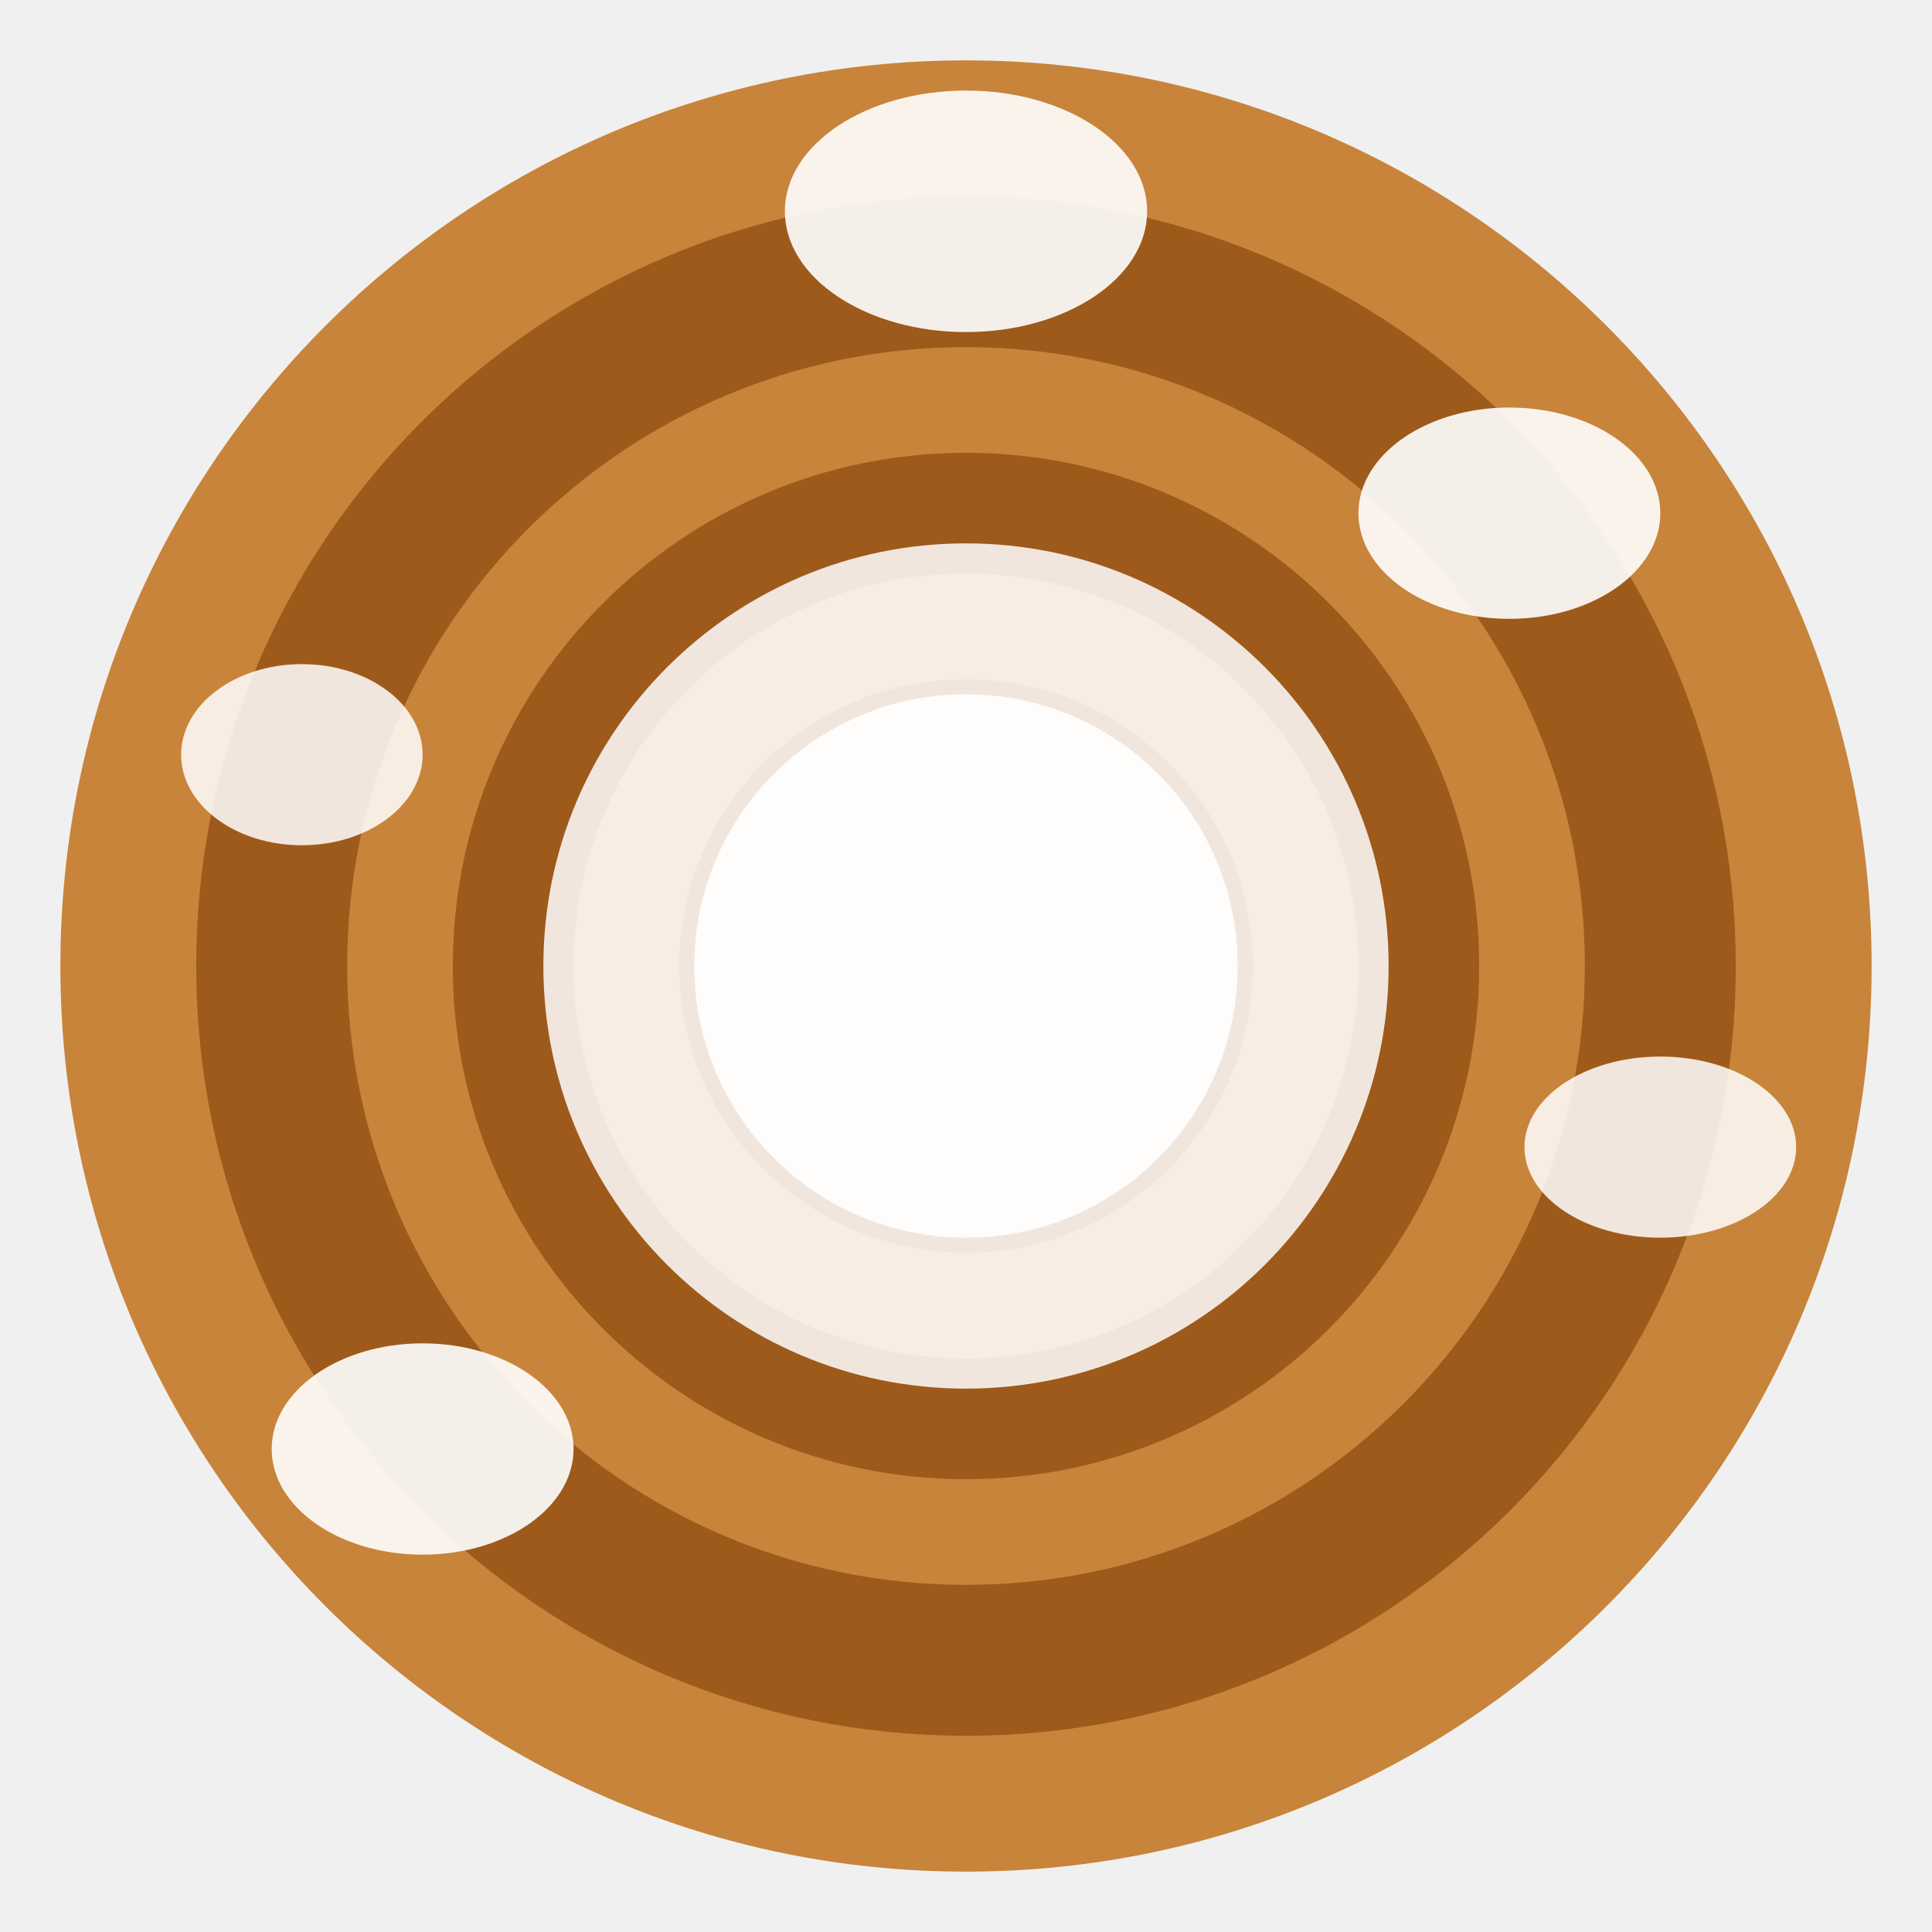
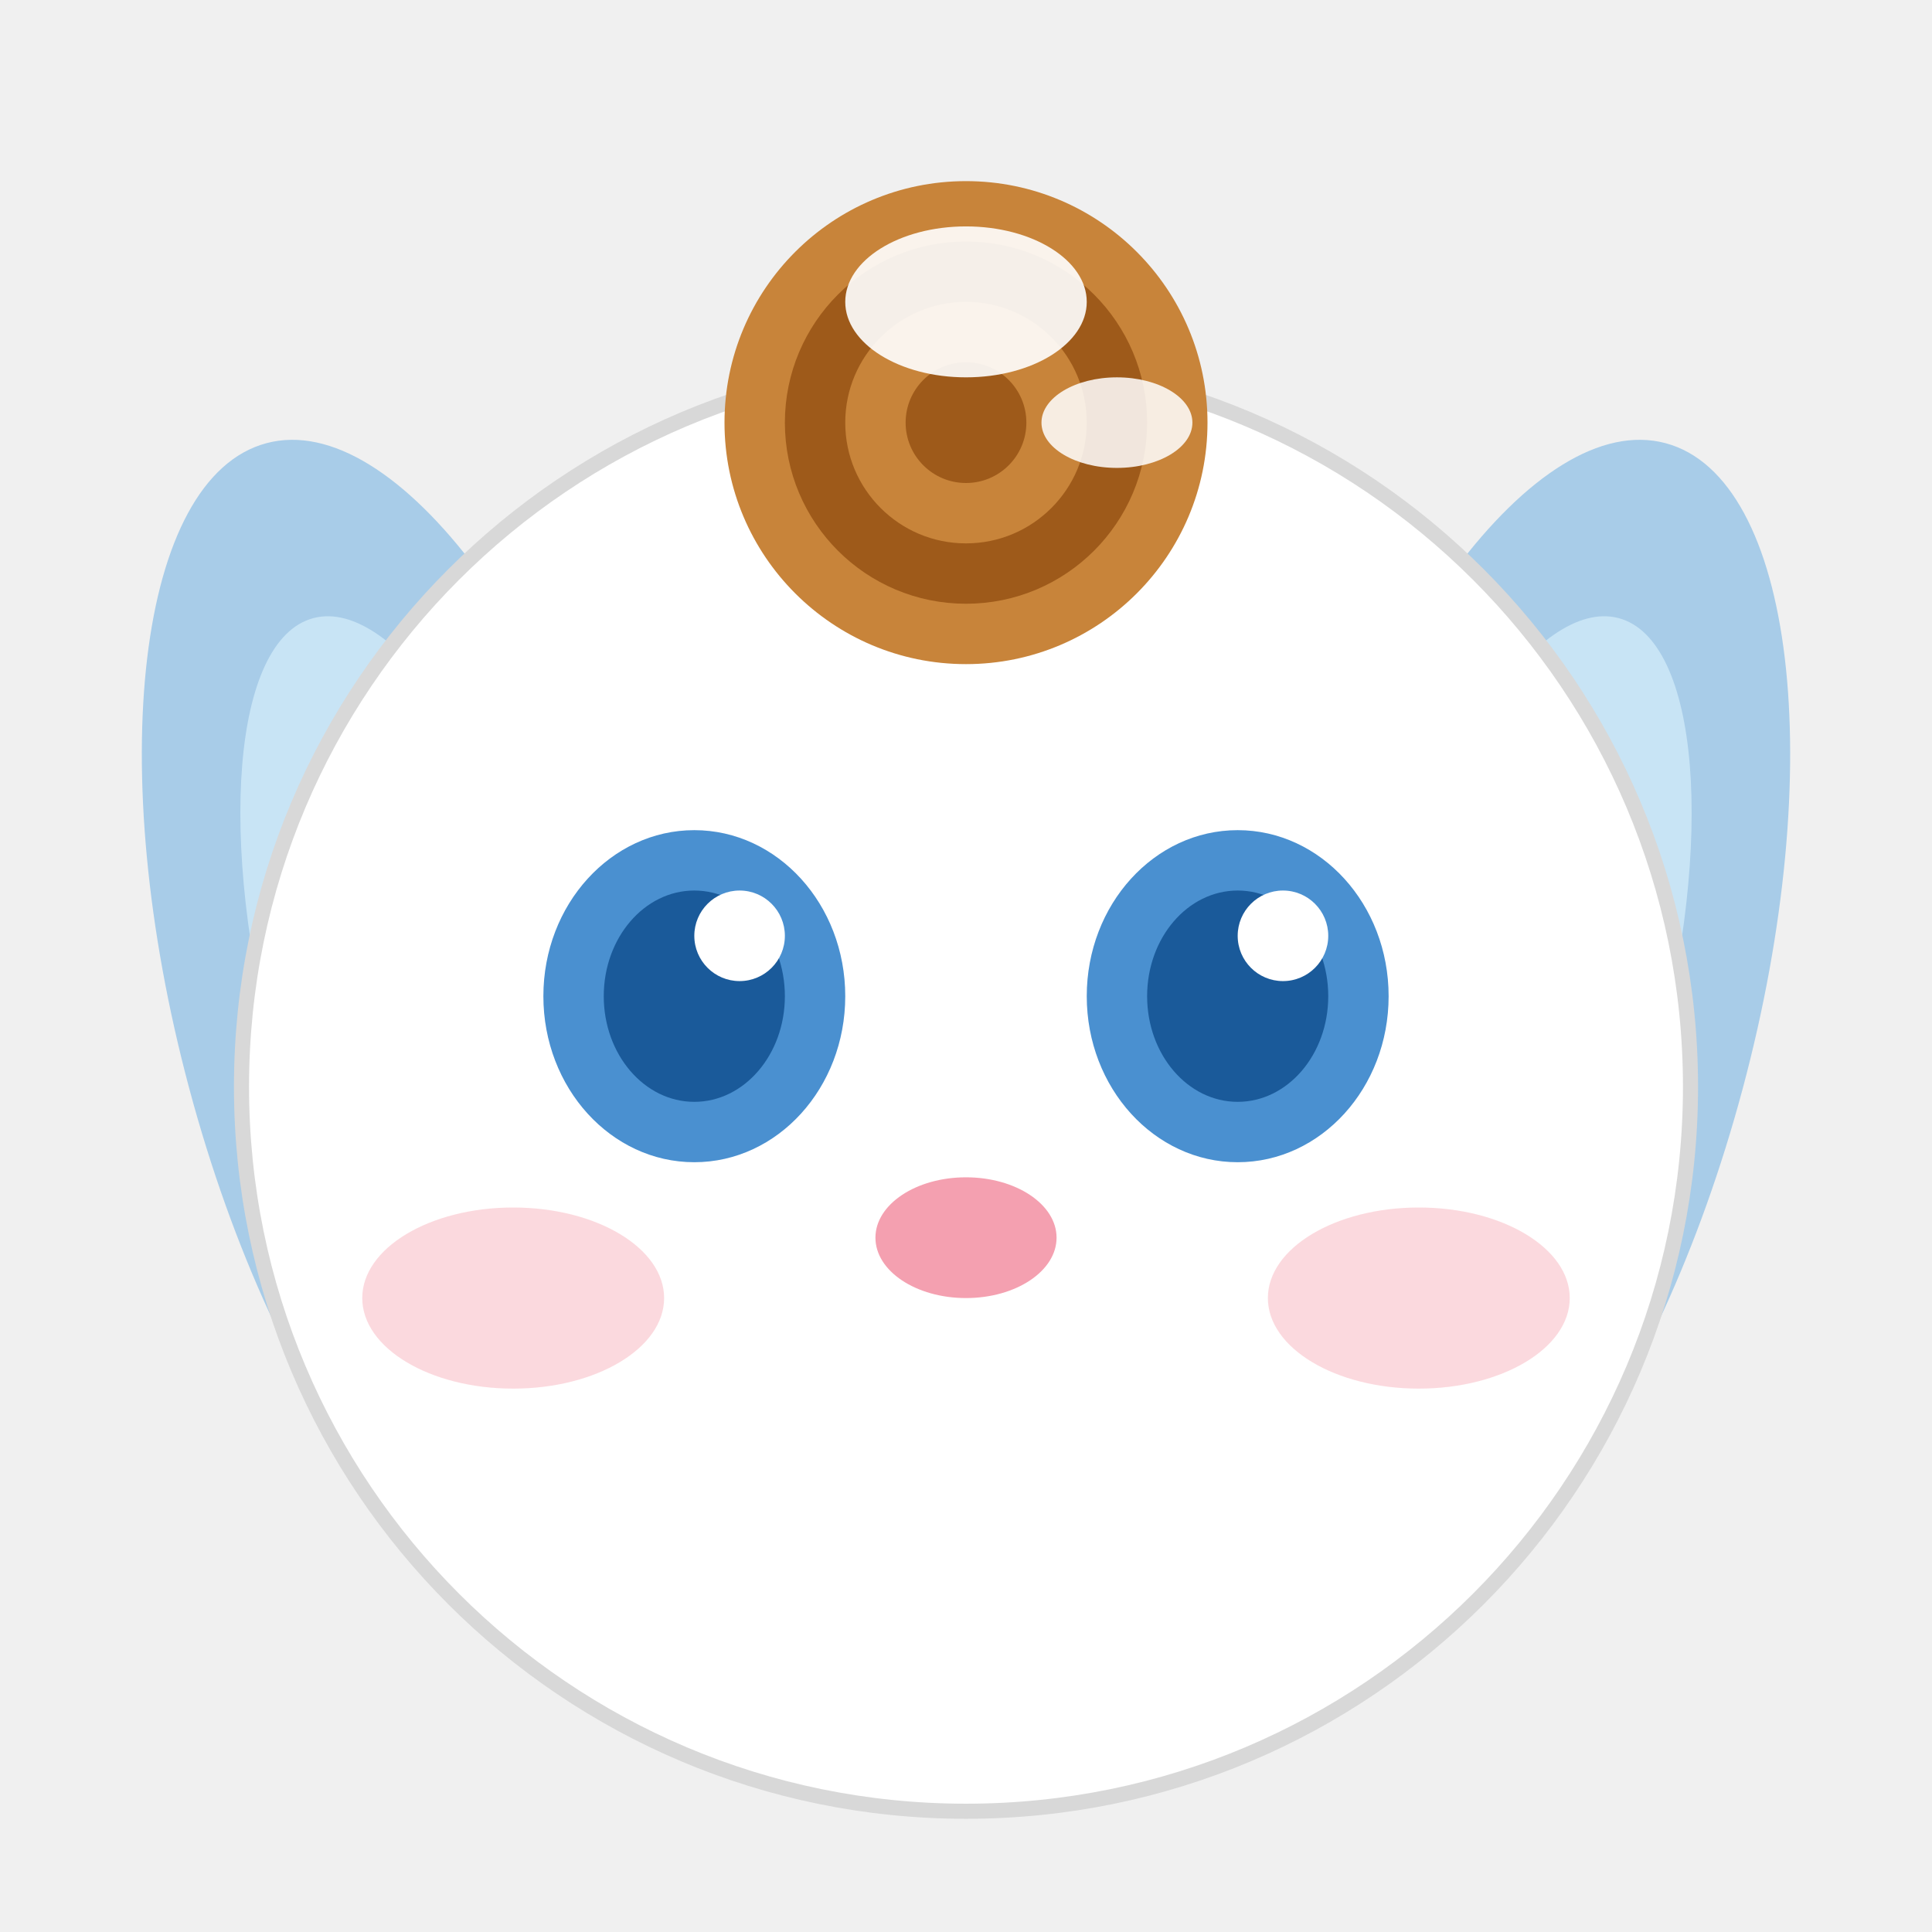
<svg xmlns="http://www.w3.org/2000/svg" viewBox="0 0 64 64" width="64" height="64">
-   <circle cx="32" cy="32" r="30" fill="#c8843a" />
-   <circle cx="32" cy="32" r="23" fill="none" stroke="#9e5a1a" stroke-width="5" />
-   <circle cx="32" cy="32" r="15" fill="none" stroke="#9e5a1a" stroke-width="4" />
-   <circle cx="32" cy="32" r="8" fill="none" stroke="#9e5a1a" stroke-width="3" />
-   <circle cx="32" cy="32" r="3" fill="#9e5a1a" />
-   <ellipse cx="32" cy="32" rx="14" ry="14" fill="white" opacity="0.85" />
-   <ellipse cx="32" cy="32" rx="9" ry="9" fill="white" opacity="0.9" />
-   <ellipse cx="32" cy="7" rx="6" ry="4" fill="white" opacity="0.9" />
-   <ellipse cx="50" cy="17" rx="5" ry="3.5" fill="white" opacity="0.9" />
-   <ellipse cx="55" cy="38" rx="4.5" ry="3" fill="white" opacity="0.85" />
-   <ellipse cx="14" cy="48" rx="5" ry="3.5" fill="white" opacity="0.9" />
-   <ellipse cx="10" cy="25" rx="4" ry="3" fill="white" opacity="0.85" />
+   <ellipse cx="14" cy="34" rx="8" ry="20" fill="#a8cce8" transform="rotate(-15 14 34)" />
+   <ellipse cx="50" cy="34" rx="8" ry="20" fill="#a8cce8" transform="rotate(15 50 34)" />
+   <ellipse cx="14" cy="34" rx="5" ry="14" fill="#c8e4f5" transform="rotate(-15 14 34)" />
+   <ellipse cx="50" cy="34" rx="5" ry="14" fill="#c8e4f5" transform="rotate(15 50 34)" />
+   <circle cx="32" cy="36" r="24" fill="white" />
+   <circle cx="32" cy="36" r="24" fill="none" stroke="#d8d8d8" stroke-width="0.5" />
+   <ellipse cx="23" cy="33" rx="5" ry="5.5" fill="#4a90d0" />
+   <ellipse cx="23" cy="33" rx="3" ry="3.5" fill="#1a5a9a" />
+   <circle cx="24.5" cy="31" r="1.5" fill="white" />
+   <ellipse cx="41" cy="33" rx="5" ry="5.5" fill="#4a90d0" />
+   <ellipse cx="41" cy="33" rx="3" ry="3.5" fill="#1a5a9a" />
+   <circle cx="42.5" cy="31" r="1.5" fill="white" />
+   <ellipse cx="32" cy="41" rx="3" ry="2" fill="#f4a0b0" />
+   <ellipse cx="17" cy="43" rx="5" ry="3" fill="#f9c0c8" opacity="0.6" />
+   <ellipse cx="47" cy="43" rx="5" ry="3" fill="#f9c0c8" opacity="0.6" />
+   <circle cx="32" cy="14" r="8" fill="#c8843a" />
+   <circle cx="32" cy="14" r="5" fill="none" stroke="#9e5a1a" stroke-width="2" />
+   <circle cx="32" cy="14" r="2" fill="#9e5a1a" />
+   <ellipse cx="32" cy="10" rx="4" ry="2.5" fill="white" opacity="0.9" />
+   <ellipse cx="37" cy="14" rx="2.5" ry="1.5" fill="white" opacity="0.85" />
</svg>
